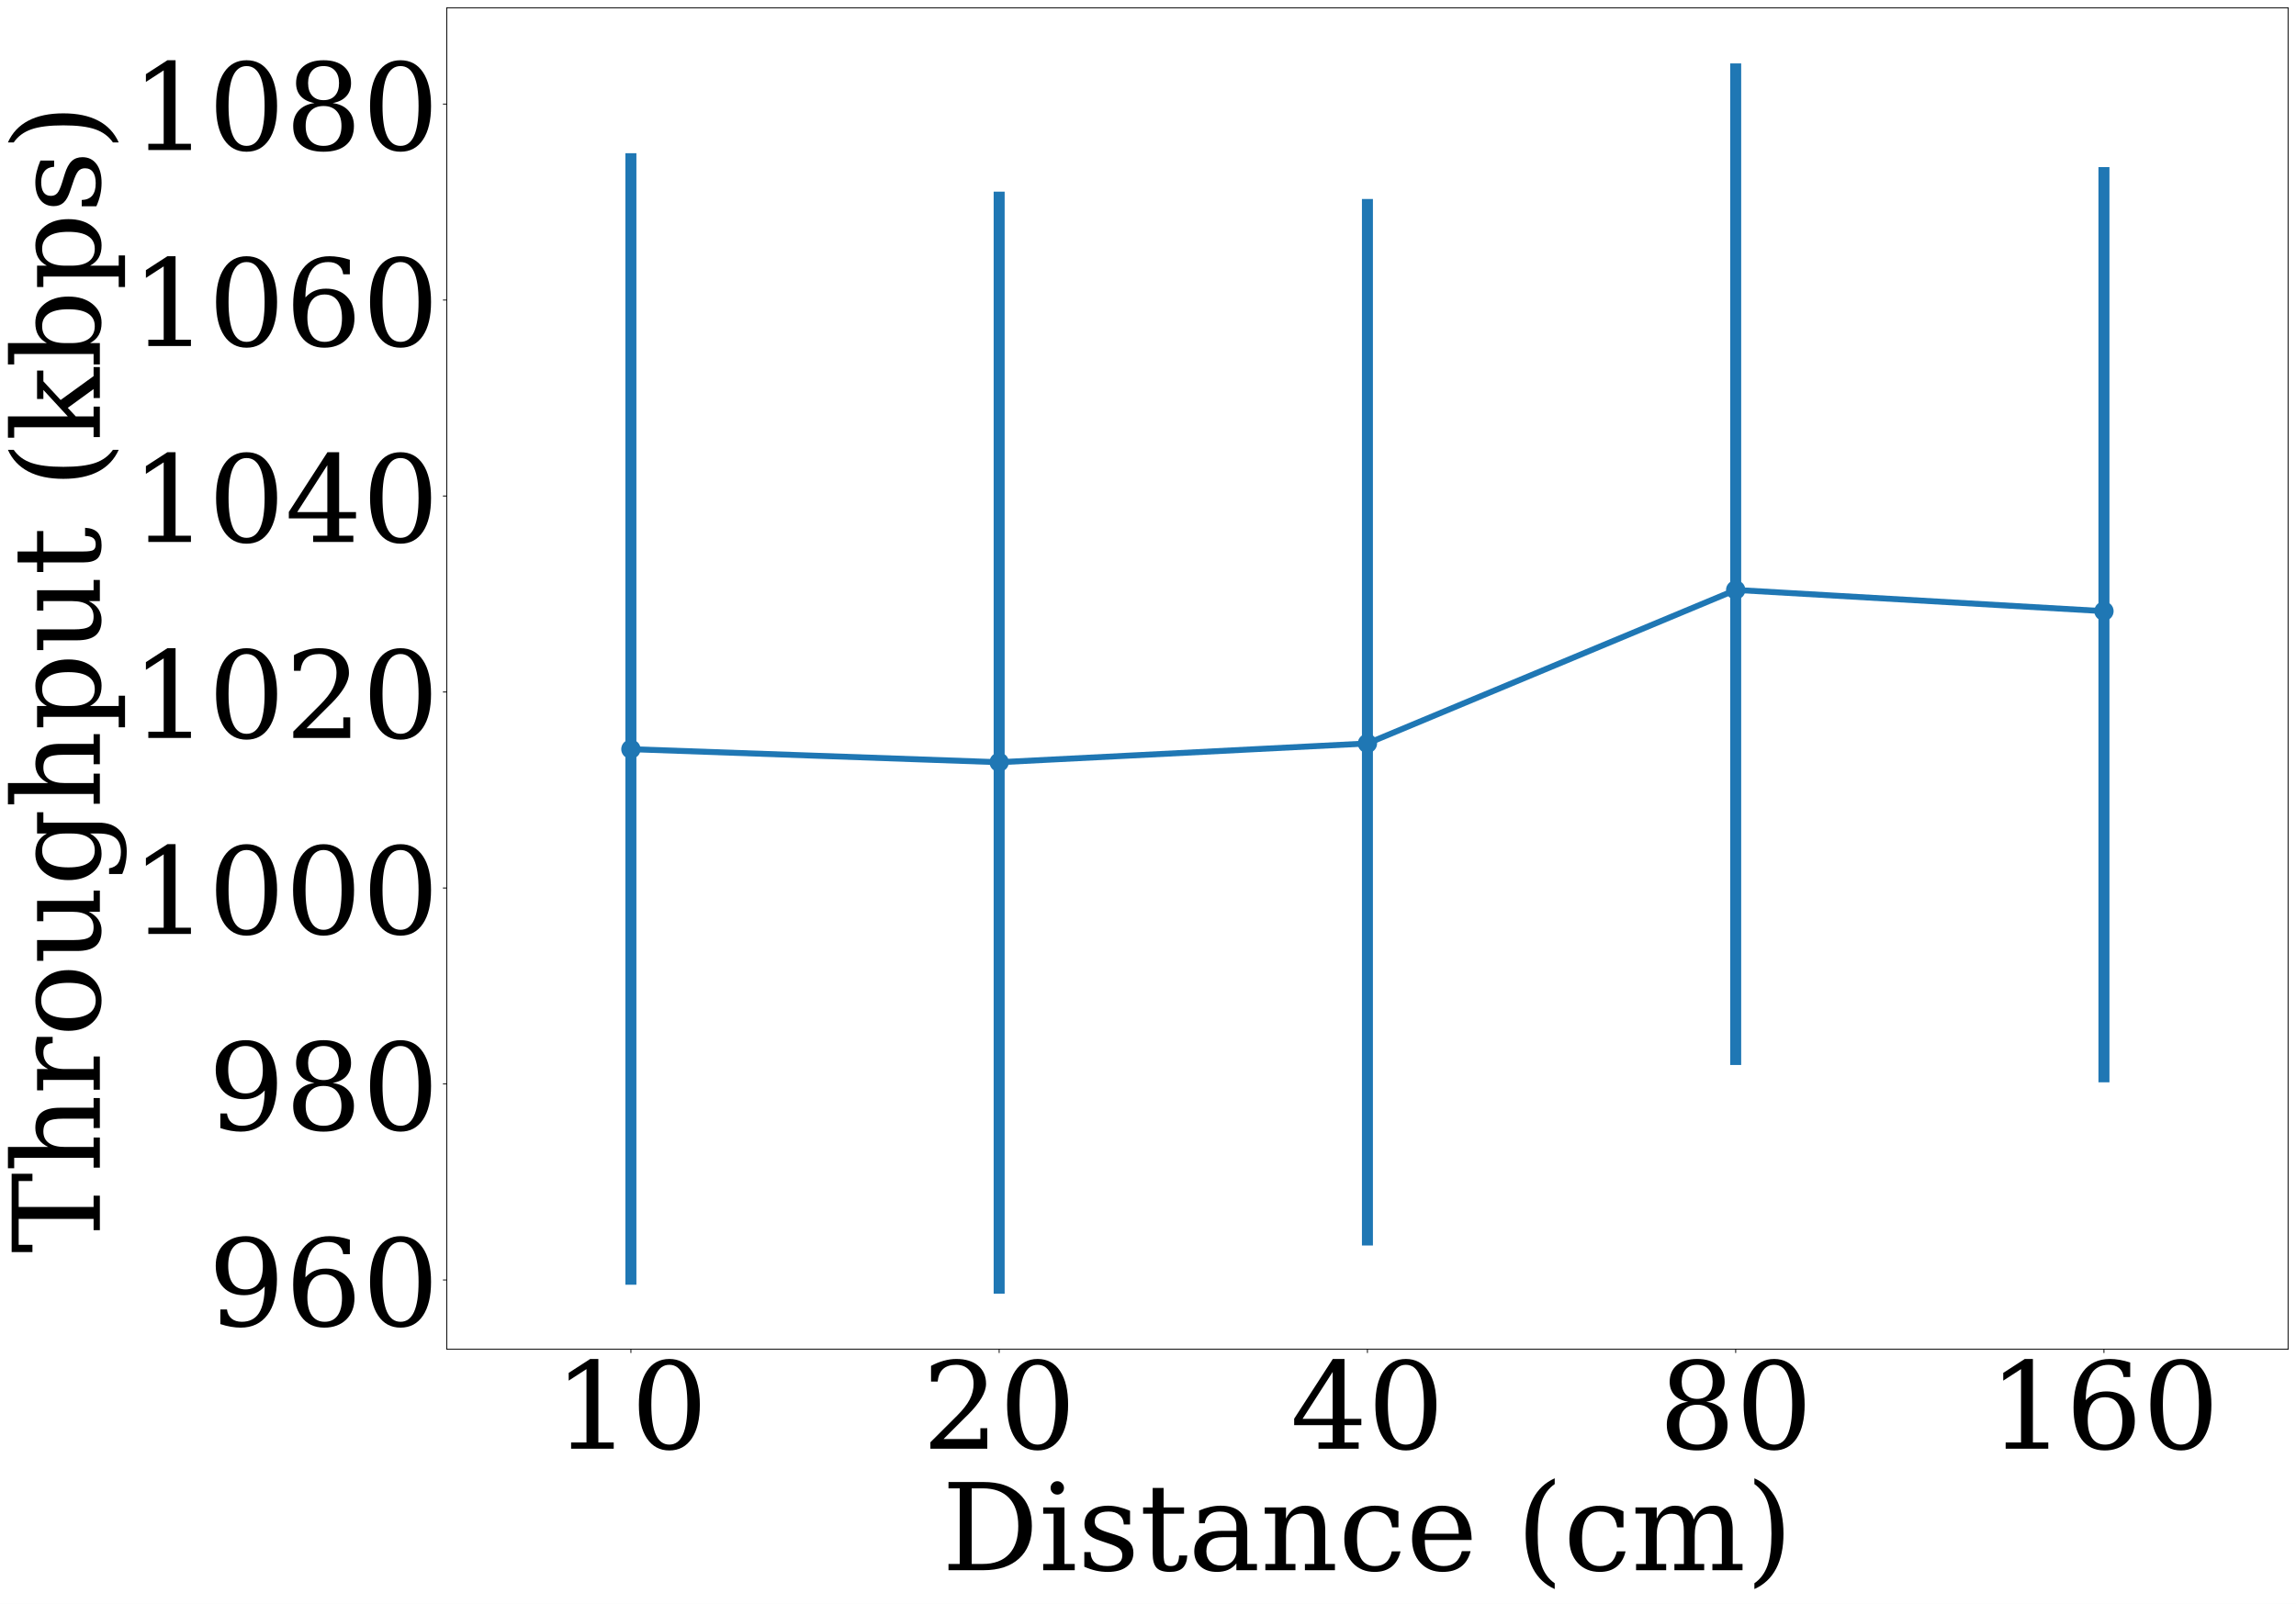
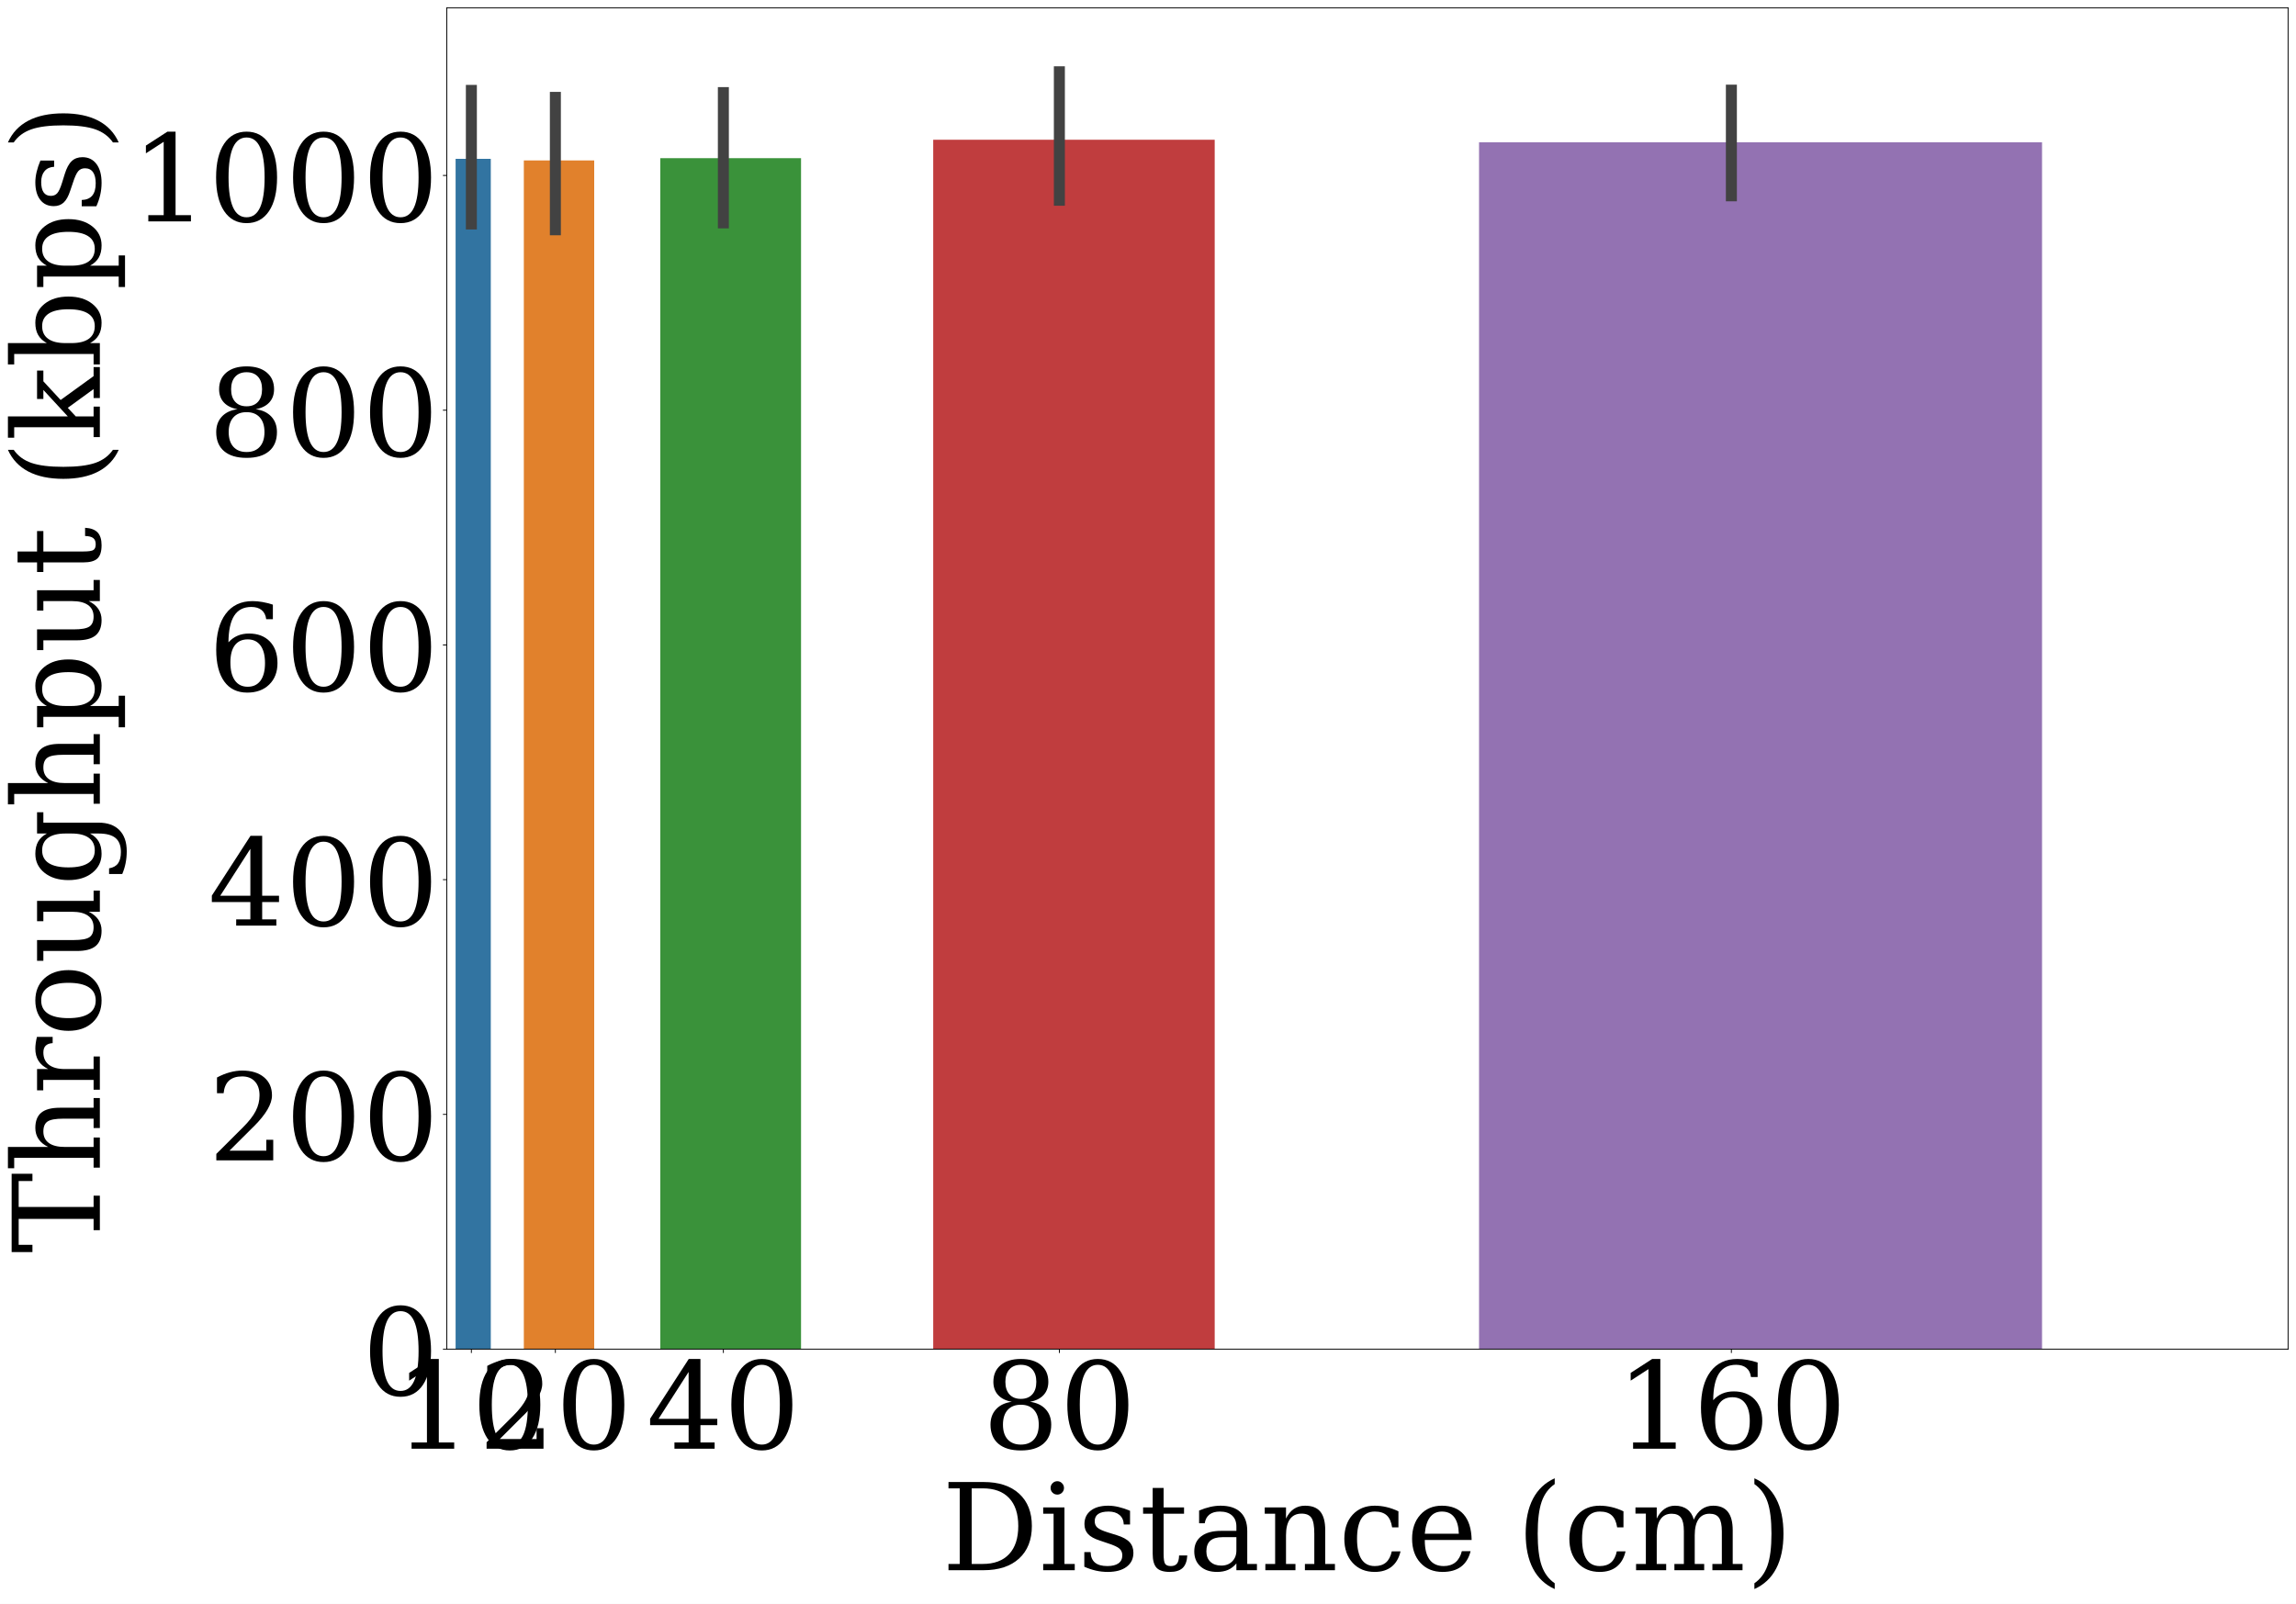
<svg xmlns="http://www.w3.org/2000/svg" xmlns:xlink="http://www.w3.org/1999/xlink" width="2087.373pt" height="1457.999pt" viewBox="0 0 2087.373 1457.999" version="1.1">
  <defs>
    <style type="text/css">*{stroke-linejoin: round; stroke-linecap: butt}</style>
  </defs>
  <g id="figure_1">
    <g id="patch_1">
      <path d="M 0 1457.999  L 2087.373 1457.999  L 2087.373 0  L 0 0  z " style="fill: #ffffff; stroke: #ffffff; stroke-linejoin: miter" />
    </g>
    <g id="axes_1">
      <g id="patch_2">
        <path d="M 406.173 1226.88  L 2080.173 1226.88  L 2080.173 7.2  L 406.173 7.2  z " style="fill: #ffffff" />
      </g>
-       <g id="PathCollection_1">
-         <defs>
-           <path id="C0_0_8764f9d254" d="M 0 6.768  C 1.795 6.768 3.516 6.055 4.786 4.786  C 6.055 3.516 6.768 1.795 6.768 -0  C 6.768 -1.795 6.055 -3.516 4.786 -4.786  C 3.516 -6.055 1.795 -6.768 0 -6.768  C -1.795 -6.768 -3.516 -6.055 -4.786 -4.786  C -6.055 -3.516 -6.768 -1.795 -6.768 0  C -6.768 1.795 -6.055 3.516 -4.786 4.786  C -3.516 6.055 -1.795 6.768 0 6.768  z " />
-         </defs>
-         <g clip-path="url(#p1d2615baac)">
-           <use xlink:href="#C0_0_8764f9d254" x="573.573" y="681.284" style="fill: #1f77b4; stroke: #1f77b4; stroke-width: 4.05" />
-         </g>
-         <g clip-path="url(#p1d2615baac)">
-           <use xlink:href="#C0_0_8764f9d254" x="908.373" y="693.166" style="fill: #1f77b4; stroke: #1f77b4; stroke-width: 4.05" />
-         </g>
-         <g clip-path="url(#p1d2615baac)">
-           <use xlink:href="#C0_0_8764f9d254" x="1243.173" y="676.086" style="fill: #1f77b4; stroke: #1f77b4; stroke-width: 4.05" />
-         </g>
-         <g clip-path="url(#p1d2615baac)">
-           <use xlink:href="#C0_0_8764f9d254" x="1577.973" y="536.477" style="fill: #1f77b4; stroke: #1f77b4; stroke-width: 4.05" />
-         </g>
-         <g clip-path="url(#p1d2615baac)">
-           <use xlink:href="#C0_0_8764f9d254" x="1912.773" y="555.784" style="fill: #1f77b4; stroke: #1f77b4; stroke-width: 4.05" />
-         </g>
+       <g id="patch_3">
+         <path d="M 414.203 1226.88  L 446.193 1226.88  L 446.193 144.446  L 414.203 144.446  z " clip-path="url(#p5fca4ca90b)" style="fill: #3274a1" />
+       </g>
+       <g id="patch_4">
+         <path d="M 476.233 1226.88  L 540.212 1226.88  L 540.212 145.869  L 476.233 145.869  z " clip-path="url(#p5fca4ca90b)" style="fill: #e1812c" />
+       </g>
+       <g id="patch_5">
+         <path d="M 600.292 1226.88  L 728.251 1226.88  L 728.251 143.823  L 600.292 143.823  z " clip-path="url(#p5fca4ca90b)" style="fill: #3a923a" />
+       </g>
+       <g id="patch_6">
+         <path d="M 848.411 1226.88  L 1104.329 1226.88  L 1104.329 127.102  L 848.411 127.102  z " clip-path="url(#p5fca4ca90b)" style="fill: #c03d3e" />
+       </g>
+       <g id="patch_7">
+         <path d="M 1344.649 1226.88  L 1856.485 1226.88  L 1856.485 129.414  L 1344.649 129.414  z " clip-path="url(#p5fca4ca90b)" style="fill: #9372b2" />
      </g>
      <g id="matplotlib.axis_1">
        <g id="xtick_1">
          <g id="line2d_1">
            <defs>
-               <path id="m3e21f5627e" d="M 0 0  L 0 3.5  " style="stroke: #000000; stroke-width: 0.8" />
+               <path id="m67079e349f" d="M 0 0  L 0 3.5  " style="stroke: #000000; stroke-width: 0.8" />
            </defs>
            <g>
-               <use xlink:href="#m3e21f5627e" x="573.573" y="1226.88" style="stroke: #000000; stroke-width: 0.8" />
+               <use xlink:href="#m67079e349f" x="428.541" y="1226.88" style="stroke: #000000; stroke-width: 0.8" />
            </g>
          </g>
          <g id="text_1">
-             <g transform="translate(503.5859 1317.463) scale(1.1 -1.1)">
+             <g transform="translate(358.5535 1317.463) scale(1.1 -1.1)">
              <defs>
                <path id="DejaVuSerif-31" d="M 909 0  L 909 331  L 1722 331  L 1722 4213  L 781 3603  L 781 4013  L 1919 4750  L 2350 4750  L 2350 331  L 3163 331  L 3163 0  L 909 0  z " transform="scale(0.015625)" />
                <path id="DejaVuSerif-30" d="M 2034 219  Q 2513 219 2750 744  Q 2988 1269 2988 2328  Q 2988 3391 2750 3916  Q 2513 4441 2034 4441  Q 1556 4441 1318 3916  Q 1081 3391 1081 2328  Q 1081 1269 1318 744  Q 1556 219 2034 219  z M 2034 -91  Q 1275 -91 848 546  Q 422 1184 422 2328  Q 422 3475 848 4112  Q 1275 4750 2034 4750  Q 2797 4750 3222 4112  Q 3647 3475 3647 2328  Q 3647 1184 3222 546  Q 2797 -91 2034 -91  z " transform="scale(0.015625)" />
              </defs>
              <use xlink:href="#DejaVuSerif-31" />
              <use xlink:href="#DejaVuSerif-30" x="63.623" />
            </g>
          </g>
        </g>
        <g id="xtick_2">
          <g id="line2d_2">
            <g>
-               <use xlink:href="#m3e21f5627e" x="908.373" y="1226.88" style="stroke: #000000; stroke-width: 0.8" />
+               <use xlink:href="#m67079e349f" x="504.909" y="1226.88" style="stroke: #000000; stroke-width: 0.8" />
            </g>
          </g>
          <g id="text_2">
-             <g transform="translate(838.3859 1317.463) scale(1.1 -1.1)">
+             <g transform="translate(434.921 1317.463) scale(1.1 -1.1)">
              <defs>
                <path id="DejaVuSerif-32" d="M 819 3553  L 469 3553  L 469 4384  Q 803 4563 1142 4656  Q 1481 4750 1806 4750  Q 2534 4750 2956 4397  Q 3378 4044 3378 3438  Q 3378 2753 2422 1800  Q 2347 1728 2309 1691  L 1131 513  L 3078 513  L 3078 1088  L 3444 1088  L 3444 0  L 434 0  L 434 341  L 1850 1753  Q 2319 2222 2519 2614  Q 2719 3006 2719 3438  Q 2719 3909 2473 4175  Q 2228 4441 1797 4441  Q 1350 4441 1106 4219  Q 863 3997 819 3553  z " transform="scale(0.015625)" />
              </defs>
              <use xlink:href="#DejaVuSerif-32" />
              <use xlink:href="#DejaVuSerif-30" x="63.623" />
            </g>
          </g>
        </g>
        <g id="xtick_3">
          <g id="line2d_3">
            <g>
-               <use xlink:href="#m3e21f5627e" x="1243.173" y="1226.88" style="stroke: #000000; stroke-width: 0.8" />
+               <use xlink:href="#m67079e349f" x="657.644" y="1226.88" style="stroke: #000000; stroke-width: 0.8" />
            </g>
          </g>
          <g id="text_3">
-             <g transform="translate(1173.186 1317.463) scale(1.1 -1.1)">
+             <g transform="translate(587.6561 1317.463) scale(1.1 -1.1)">
              <defs>
                <path id="DejaVuSerif-34" d="M 2234 1581  L 2234 4063  L 641 1581  L 2234 1581  z M 3609 0  L 1484 0  L 1484 331  L 2234 331  L 2234 1247  L 197 1247  L 197 1588  L 2241 4750  L 2859 4750  L 2859 1581  L 3750 1581  L 3750 1247  L 2859 1247  L 2859 331  L 3609 331  L 3609 0  z " transform="scale(0.015625)" />
              </defs>
              <use xlink:href="#DejaVuSerif-34" />
              <use xlink:href="#DejaVuSerif-30" x="63.623" />
            </g>
          </g>
        </g>
        <g id="xtick_4">
          <g id="line2d_4">
            <g>
-               <use xlink:href="#m3e21f5627e" x="1577.973" y="1226.88" style="stroke: #000000; stroke-width: 0.8" />
+               <use xlink:href="#m67079e349f" x="963.114" y="1226.88" style="stroke: #000000; stroke-width: 0.8" />
            </g>
          </g>
          <g id="text_4">
-             <g transform="translate(1507.986 1317.463) scale(1.1 -1.1)">
+             <g transform="translate(893.1262 1317.463) scale(1.1 -1.1)">
              <defs>
                <path id="DejaVuSerif-38" d="M 2981 1275  Q 2981 1775 2732 2051  Q 2484 2328 2034 2328  Q 1584 2328 1336 2051  Q 1088 1775 1088 1275  Q 1088 772 1336 495  Q 1584 219 2034 219  Q 2484 219 2732 495  Q 2981 772 2981 1275  z M 2853 3541  Q 2853 3966 2637 4203  Q 2422 4441 2034 4441  Q 1650 4441 1433 4203  Q 1216 3966 1216 3541  Q 1216 3113 1433 2875  Q 1650 2638 2034 2638  Q 2422 2638 2637 2875  Q 2853 3113 2853 3541  z M 2516 2484  Q 3047 2413 3344 2092  Q 3641 1772 3641 1275  Q 3641 619 3225 264  Q 2809 -91 2034 -91  Q 1263 -91 845 264  Q 428 619 428 1275  Q 428 1772 725 2092  Q 1022 2413 1556 2484  Q 1084 2569 832 2842  Q 581 3116 581 3541  Q 581 4103 968 4426  Q 1356 4750 2034 4750  Q 2713 4750 3100 4426  Q 3488 4103 3488 3541  Q 3488 3116 3236 2842  Q 2984 2569 2516 2484  z " transform="scale(0.015625)" />
              </defs>
              <use xlink:href="#DejaVuSerif-38" />
              <use xlink:href="#DejaVuSerif-30" x="63.623" />
            </g>
          </g>
        </g>
        <g id="xtick_5">
          <g id="line2d_5">
            <g>
-               <use xlink:href="#m3e21f5627e" x="1912.773" y="1226.88" style="stroke: #000000; stroke-width: 0.8" />
+               <use xlink:href="#m67079e349f" x="1574.054" y="1226.88" style="stroke: #000000; stroke-width: 0.8" />
            </g>
          </g>
          <g id="text_5">
-             <g transform="translate(1807.792 1317.463) scale(1.1 -1.1)">
+             <g transform="translate(1469.073 1317.463) scale(1.1 -1.1)">
              <defs>
                <path id="DejaVuSerif-36" d="M 2094 219  Q 2534 219 2771 542  Q 3009 866 3009 1472  Q 3009 2078 2771 2401  Q 2534 2725 2094 2725  Q 1647 2725 1412 2412  Q 1178 2100 1178 1509  Q 1178 888 1415 553  Q 1653 219 2094 219  z M 1075 2569  Q 1288 2803 1556 2918  Q 1825 3034 2163 3034  Q 2859 3034 3264 2615  Q 3669 2197 3669 1472  Q 3669 763 3233 336  Q 2797 -91 2069 -91  Q 1278 -91 853 498  Q 428 1088 428 2181  Q 428 3406 931 4078  Q 1434 4750 2350 4750  Q 2597 4750 2869 4703  Q 3141 4656 3425 4563  L 3425 3794  L 3072 3794  Q 3034 4109 2831 4275  Q 2628 4441 2284 4441  Q 1678 4441 1381 3981  Q 1084 3522 1075 2569  z " transform="scale(0.015625)" />
              </defs>
              <use xlink:href="#DejaVuSerif-31" />
              <use xlink:href="#DejaVuSerif-36" x="63.623" />
              <use xlink:href="#DejaVuSerif-30" x="127.246" />
            </g>
          </g>
        </g>
        <g id="text_6">
          <g transform="translate(856.2398 1427.922) scale(1.1 -1.1)">
            <defs>
              <path id="DejaVuSerif-44" d="M 1581 331  L 2163 331  Q 3072 331 3558 850  Q 4044 1369 4044 2338  Q 4044 3306 3559 3818  Q 3075 4331 2163 4331  L 1581 4331  L 1581 331  z M 353 0  L 353 331  L 947 331  L 947 4331  L 353 4331  L 353 4666  L 2209 4666  Q 3416 4666 4089 4050  Q 4763 3434 4763 2338  Q 4763 1238 4088 619  Q 3413 0 2209 0  L 353 0  z " transform="scale(0.015625)" />
              <path id="DejaVuSerif-69" d="M 622 4353  Q 622 4497 726 4603  Q 831 4709 978 4709  Q 1122 4709 1226 4603  Q 1331 4497 1331 4353  Q 1331 4206 1228 4103  Q 1125 4000 978 4000  Q 831 4000 726 4103  Q 622 4206 622 4353  z M 1356 331  L 1900 331  L 1900 0  L 231 0  L 231 331  L 781 331  L 781 2988  L 231 2988  L 231 3322  L 1356 3322  L 1356 331  z " transform="scale(0.015625)" />
              <path id="DejaVuSerif-73" d="M 359 184  L 359 959  L 691 959  Q 703 588 923 403  Q 1144 219 1575 219  Q 1963 219 2166 364  Q 2369 509 2369 788  Q 2369 1006 2220 1140  Q 2072 1275 1594 1428  L 1178 1569  Q 750 1706 558 1912  Q 366 2119 366 2438  Q 366 2894 700 3153  Q 1034 3413 1625 3413  Q 1888 3413 2178 3344  Q 2469 3275 2778 3144  L 2778 2419  L 2447 2419  Q 2434 2741 2221 2922  Q 2009 3103 1644 3103  Q 1281 3103 1095 2975  Q 909 2847 909 2591  Q 909 2381 1050 2254  Q 1191 2128 1613 1997  L 2069 1856  Q 2541 1709 2748 1489  Q 2956 1269 2956 922  Q 2956 450 2595 179  Q 2234 -91 1600 -91  Q 1278 -91 972 -22  Q 666 47 359 184  z " transform="scale(0.015625)" />
              <path id="DejaVuSerif-74" d="M 691 2988  L 184 2988  L 184 3322  L 691 3322  L 691 4353  L 1269 4353  L 1269 3322  L 2350 3322  L 2350 2988  L 1269 2988  L 1269 878  Q 1269 456 1350 337  Q 1431 219 1650 219  Q 1875 219 1978 351  Q 2081 484 2088 781  L 2522 781  Q 2497 328 2275 118  Q 2053 -91 1600 -91  Q 1103 -91 897 129  Q 691 350 691 878  L 691 2988  z " transform="scale(0.015625)" />
              <path id="DejaVuSerif-61" d="M 2547 1044  L 2547 1747  L 1806 1747  Q 1378 1747 1168 1562  Q 959 1378 959 997  Q 959 650 1171 447  Q 1384 244 1747 244  Q 2106 244 2326 466  Q 2547 688 2547 1044  z M 3122 2075  L 3122 331  L 3634 331  L 3634 0  L 2547 0  L 2547 359  Q 2356 128 2106 18  Q 1856 -91 1522 -91  Q 969 -91 644 203  Q 319 497 319 997  Q 319 1513 691 1797  Q 1063 2081 1741 2081  L 2547 2081  L 2547 2309  Q 2547 2688 2317 2895  Q 2088 3103 1672 3103  Q 1328 3103 1125 2947  Q 922 2791 872 2484  L 575 2484  L 575 3156  Q 875 3284 1158 3348  Q 1441 3413 1709 3413  Q 2400 3413 2761 3070  Q 3122 2728 3122 2075  z " transform="scale(0.015625)" />
              <path id="DejaVuSerif-6e" d="M 263 0  L 263 331  L 781 331  L 781 2988  L 231 2988  L 231 3322  L 1356 3322  L 1356 2731  Q 1516 3069 1770 3241  Q 2025 3413 2363 3413  Q 2913 3413 3172 3097  Q 3431 2781 3431 2113  L 3431 331  L 3944 331  L 3944 0  L 2356 0  L 2356 331  L 2853 331  L 2853 1931  Q 2853 2541 2703 2767  Q 2553 2994 2175 2994  Q 1775 2994 1565 2701  Q 1356 2409 1356 1850  L 1356 331  L 1856 331  L 1856 0  L 263 0  z " transform="scale(0.015625)" />
              <path id="DejaVuSerif-63" d="M 3291 997  Q 3169 466 2822 187  Q 2475 -91 1925 -91  Q 1200 -91 759 389  Q 319 869 319 1663  Q 319 2459 759 2936  Q 1200 3413 1925 3413  Q 2241 3413 2553 3339  Q 2866 3266 3181 3116  L 3181 2266  L 2847 2266  Q 2781 2703 2561 2903  Q 2341 3103 1931 3103  Q 1466 3103 1228 2742  Q 991 2381 991 1663  Q 991 944 1227 581  Q 1463 219 1931 219  Q 2303 219 2525 412  Q 2747 606 2828 997  L 3291 997  z " transform="scale(0.015625)" />
              <path id="DejaVuSerif-65" d="M 3469 1600  L 991 1600  L 991 1575  Q 991 903 1244 561  Q 1497 219 1991 219  Q 2369 219 2611 417  Q 2853 616 2950 1006  L 3413 1006  Q 3275 459 2904 184  Q 2534 -91 1931 -91  Q 1203 -91 761 389  Q 319 869 319 1663  Q 319 2450 753 2931  Q 1188 3413 1894 3413  Q 2647 3413 3050 2948  Q 3453 2484 3469 1600  z M 2791 1931  Q 2772 2513 2545 2808  Q 2319 3103 1894 3103  Q 1497 3103 1269 2806  Q 1041 2509 991 1931  L 2791 1931  z " transform="scale(0.015625)" />
              <path id="DejaVuSerif-20" transform="scale(0.015625)" />
              <path id="DejaVuSerif-28" d="M 2041 -997  Q 1281 -656 893 83  Q 506 822 506 1931  Q 506 3044 893 3783  Q 1281 4522 2041 4863  L 2041 4556  Q 1559 4225 1350 3623  Q 1141 3022 1141 1931  Q 1141 844 1350 242  Q 1559 -359 2041 -691  L 2041 -997  z " transform="scale(0.015625)" />
              <path id="DejaVuSerif-6d" d="M 3316 2675  Q 3481 3041 3739 3227  Q 3997 3413 4341 3413  Q 4863 3413 5119 3089  Q 5375 2766 5375 2113  L 5375 331  L 5894 331  L 5894 0  L 4300 0  L 4300 331  L 4800 331  L 4800 2047  Q 4800 2556 4650 2772  Q 4500 2988 4153 2988  Q 3769 2988 3567 2697  Q 3366 2406 3366 1850  L 3366 331  L 3866 331  L 3866 0  L 2291 0  L 2291 331  L 2791 331  L 2791 2069  Q 2791 2566 2641 2777  Q 2491 2988 2144 2988  Q 1759 2988 1557 2697  Q 1356 2406 1356 1850  L 1356 331  L 1856 331  L 1856 0  L 263 0  L 263 331  L 781 331  L 781 2994  L 231 2994  L 231 3322  L 1356 3322  L 1356 2731  Q 1516 3063 1762 3238  Q 2009 3413 2322 3413  Q 2709 3413 2968 3220  Q 3228 3028 3316 2675  z " transform="scale(0.015625)" />
              <path id="DejaVuSerif-29" d="M 453 -997  L 453 -691  Q 934 -359 1145 242  Q 1356 844 1356 1931  Q 1356 3022 1145 3623  Q 934 4225 453 4556  L 453 4863  Q 1216 4522 1603 3783  Q 1991 3044 1991 1931  Q 1991 822 1603 83  Q 1216 -656 453 -997  z " transform="scale(0.015625)" />
            </defs>
            <use xlink:href="#DejaVuSerif-44" />
            <use xlink:href="#DejaVuSerif-69" x="80.176" />
            <use xlink:href="#DejaVuSerif-73" x="112.158" />
            <use xlink:href="#DejaVuSerif-74" x="163.477" />
            <use xlink:href="#DejaVuSerif-61" x="203.662" />
            <use xlink:href="#DejaVuSerif-6e" x="263.281" />
            <use xlink:href="#DejaVuSerif-63" x="327.686" />
            <use xlink:href="#DejaVuSerif-65" x="383.691" />
            <use xlink:href="#DejaVuSerif-20" x="442.871" />
            <use xlink:href="#DejaVuSerif-28" x="474.658" />
            <use xlink:href="#DejaVuSerif-63" x="513.672" />
            <use xlink:href="#DejaVuSerif-6d" x="569.678" />
            <use xlink:href="#DejaVuSerif-29" x="664.502" />
          </g>
        </g>
      </g>
      <g id="matplotlib.axis_2">
        <g id="ytick_1">
          <g id="line2d_6">
            <defs>
-               <path id="m7bff91e2a4" d="M 0 0  L -3.5 0  " style="stroke: #000000; stroke-width: 0.8" />
+               <path id="m2fd81a72fa" d="M 0 0  L -3.5 0  " style="stroke: #000000; stroke-width: 0.8" />
            </defs>
            <g>
-               <use xlink:href="#m7bff91e2a4" x="406.173" y="1163.977" style="stroke: #000000; stroke-width: 0.8" />
+               <use xlink:href="#m2fd81a72fa" x="406.173" y="1226.88" style="stroke: #000000; stroke-width: 0.8" />
            </g>
          </g>
          <g id="text_7">
-             <g transform="translate(189.2109 1205.768) scale(1.1 -1.1)">
-               <defs>
-                 <path id="DejaVuSerif-39" d="M 2994 2091  Q 2784 1856 2512 1740  Q 2241 1625 1900 1625  Q 1206 1625 804 2044  Q 403 2463 403 3188  Q 403 3897 839 4323  Q 1275 4750 2003 4750  Q 2794 4750 3217 4161  Q 3641 3572 3641 2478  Q 3641 1253 3137 581  Q 2634 -91 1722 -91  Q 1475 -91 1203 -44  Q 931 3 647 97  L 647 872  L 997 872  Q 1038 556 1241 387  Q 1444 219 1784 219  Q 2391 219 2687 676  Q 2984 1134 2994 2091  z M 1978 4441  Q 1534 4441 1298 4117  Q 1063 3794 1063 3188  Q 1063 2581 1298 2256  Q 1534 1931 1978 1931  Q 2422 1931 2658 2245  Q 2894 2559 2894 3150  Q 2894 3772 2656 4106  Q 2419 4441 1978 4441  z " transform="scale(0.015625)" />
-               </defs>
-               <use xlink:href="#DejaVuSerif-39" />
-               <use xlink:href="#DejaVuSerif-36" x="63.623" />
-               <use xlink:href="#DejaVuSerif-30" x="127.246" />
+             <g transform="translate(329.1859 1268.671) scale(1.1 -1.1)">
+               <use xlink:href="#DejaVuSerif-30" />
            </g>
          </g>
        </g>
        <g id="ytick_2">
          <g id="line2d_7">
            <g>
-               <use xlink:href="#m7bff91e2a4" x="406.173" y="985.752" style="stroke: #000000; stroke-width: 0.8" />
+               <use xlink:href="#m2fd81a72fa" x="406.173" y="1013.417" style="stroke: #000000; stroke-width: 0.8" />
            </g>
          </g>
          <g id="text_8">
-             <g transform="translate(189.2109 1027.543) scale(1.1 -1.1)">
-               <use xlink:href="#DejaVuSerif-39" />
-               <use xlink:href="#DejaVuSerif-38" x="63.623" />
+             <g transform="translate(189.2109 1055.209) scale(1.1 -1.1)">
+               <use xlink:href="#DejaVuSerif-32" />
+               <use xlink:href="#DejaVuSerif-30" x="63.623" />
              <use xlink:href="#DejaVuSerif-30" x="127.246" />
            </g>
          </g>
        </g>
        <g id="ytick_3">
          <g id="line2d_8">
            <g>
-               <use xlink:href="#m7bff91e2a4" x="406.173" y="807.527" style="stroke: #000000; stroke-width: 0.8" />
+               <use xlink:href="#m2fd81a72fa" x="406.173" y="799.954" style="stroke: #000000; stroke-width: 0.8" />
            </g>
          </g>
          <g id="text_9">
-             <g transform="translate(119.2234 849.3185) scale(1.1 -1.1)">
-               <use xlink:href="#DejaVuSerif-31" />
-               <use xlink:href="#DejaVuSerif-30" x="63.623" />
-               <use xlink:href="#DejaVuSerif-30" x="127.246" />
-               <use xlink:href="#DejaVuSerif-30" x="190.869" />
+             <g transform="translate(189.2109 841.7458) scale(1.1 -1.1)">
+               <use xlink:href="#DejaVuSerif-34" />
+               <use xlink:href="#DejaVuSerif-30" x="63.623" />
+               <use xlink:href="#DejaVuSerif-30" x="127.246" />
            </g>
          </g>
        </g>
        <g id="ytick_4">
          <g id="line2d_9">
            <g>
-               <use xlink:href="#m7bff91e2a4" x="406.173" y="629.302" style="stroke: #000000; stroke-width: 0.8" />
+               <use xlink:href="#m2fd81a72fa" x="406.173" y="586.492" style="stroke: #000000; stroke-width: 0.8" />
            </g>
          </g>
          <g id="text_10">
-             <g transform="translate(119.2234 671.0936) scale(1.1 -1.1)">
-               <use xlink:href="#DejaVuSerif-31" />
-               <use xlink:href="#DejaVuSerif-30" x="63.623" />
-               <use xlink:href="#DejaVuSerif-32" x="127.246" />
-               <use xlink:href="#DejaVuSerif-30" x="190.869" />
+             <g transform="translate(189.2109 628.283) scale(1.1 -1.1)">
+               <use xlink:href="#DejaVuSerif-36" />
+               <use xlink:href="#DejaVuSerif-30" x="63.623" />
+               <use xlink:href="#DejaVuSerif-30" x="127.246" />
            </g>
          </g>
        </g>
        <g id="ytick_5">
          <g id="line2d_10">
            <g>
-               <use xlink:href="#m7bff91e2a4" x="406.173" y="451.077" style="stroke: #000000; stroke-width: 0.8" />
+               <use xlink:href="#m2fd81a72fa" x="406.173" y="373.029" style="stroke: #000000; stroke-width: 0.8" />
            </g>
          </g>
          <g id="text_11">
-             <g transform="translate(119.2234 492.8688) scale(1.1 -1.1)">
-               <use xlink:href="#DejaVuSerif-31" />
-               <use xlink:href="#DejaVuSerif-30" x="63.623" />
-               <use xlink:href="#DejaVuSerif-34" x="127.246" />
-               <use xlink:href="#DejaVuSerif-30" x="190.869" />
+             <g transform="translate(189.2109 414.8203) scale(1.1 -1.1)">
+               <use xlink:href="#DejaVuSerif-38" />
+               <use xlink:href="#DejaVuSerif-30" x="63.623" />
+               <use xlink:href="#DejaVuSerif-30" x="127.246" />
            </g>
          </g>
        </g>
        <g id="ytick_6">
          <g id="line2d_11">
            <g>
-               <use xlink:href="#m7bff91e2a4" x="406.173" y="272.853" style="stroke: #000000; stroke-width: 0.8" />
+               <use xlink:href="#m2fd81a72fa" x="406.173" y="159.566" style="stroke: #000000; stroke-width: 0.8" />
            </g>
          </g>
          <g id="text_12">
-             <g transform="translate(119.2234 314.6439) scale(1.1 -1.1)">
+             <g transform="translate(119.2234 201.3575) scale(1.1 -1.1)">
              <use xlink:href="#DejaVuSerif-31" />
              <use xlink:href="#DejaVuSerif-30" x="63.623" />
-               <use xlink:href="#DejaVuSerif-36" x="127.246" />
+               <use xlink:href="#DejaVuSerif-30" x="127.246" />
              <use xlink:href="#DejaVuSerif-30" x="190.869" />
            </g>
          </g>
        </g>
-         <g id="ytick_7">
-           <g id="line2d_12">
-             <g>
-               <use xlink:href="#m7bff91e2a4" x="406.173" y="94.628" style="stroke: #000000; stroke-width: 0.8" />
-             </g>
-           </g>
-           <g id="text_13">
-             <g transform="translate(119.2234 136.4191) scale(1.1 -1.1)">
-               <use xlink:href="#DejaVuSerif-31" />
-               <use xlink:href="#DejaVuSerif-30" x="63.623" />
-               <use xlink:href="#DejaVuSerif-38" x="127.246" />
-               <use xlink:href="#DejaVuSerif-30" x="190.869" />
-             </g>
-           </g>
-         </g>
-         <g id="text_14">
+         <g id="text_13">
          <g transform="translate(90.78281 1139.703) rotate(-90) scale(1.1 -1.1)">
            <defs>
              <path id="DejaVuSerif-54" d="M 1222 0  L 1222 331  L 1819 331  L 1819 4294  L 447 4294  L 447 3566  L 63 3566  L 63 4666  L 4206 4666  L 4206 3566  L 3822 3566  L 3822 4294  L 2450 4294  L 2450 331  L 3047 331  L 3047 0  L 1222 0  z " transform="scale(0.015625)" />
              <path id="DejaVuSerif-68" d="M 263 0  L 263 331  L 781 331  L 781 4531  L 231 4531  L 231 4863  L 1356 4863  L 1356 2731  Q 1516 3069 1770 3241  Q 2025 3413 2363 3413  Q 2913 3413 3172 3097  Q 3431 2781 3431 2113  L 3431 331  L 3944 331  L 3944 0  L 2356 0  L 2356 331  L 2853 331  L 2853 1931  Q 2853 2541 2704 2764  Q 2556 2988 2175 2988  Q 1775 2988 1565 2697  Q 1356 2406 1356 1850  L 1356 331  L 1856 331  L 1856 0  L 263 0  z " transform="scale(0.015625)" />
              <path id="DejaVuSerif-72" d="M 3059 3328  L 3059 2497  L 2728 2497  Q 2713 2744 2591 2866  Q 2469 2988 2234 2988  Q 1809 2988 1582 2694  Q 1356 2400 1356 1850  L 1356 331  L 2022 331  L 2022 0  L 263 0  L 263 331  L 781 331  L 781 2994  L 231 2994  L 231 3322  L 1356 3322  L 1356 2731  Q 1525 3078 1790 3245  Q 2056 3413 2438 3413  Q 2578 3413 2733 3391  Q 2888 3369 3059 3328  z " transform="scale(0.015625)" />
              <path id="DejaVuSerif-6f" d="M 1925 219  Q 2388 219 2623 584  Q 2859 950 2859 1663  Q 2859 2375 2623 2739  Q 2388 3103 1925 3103  Q 1463 3103 1227 2739  Q 991 2375 991 1663  Q 991 950 1228 584  Q 1466 219 1925 219  z M 1925 -91  Q 1200 -91 759 389  Q 319 869 319 1663  Q 319 2456 758 2934  Q 1197 3413 1925 3413  Q 2653 3413 3092 2934  Q 3531 2456 3531 1663  Q 3531 869 3092 389  Q 2653 -91 1925 -91  z " transform="scale(0.015625)" />
              <path id="DejaVuSerif-75" d="M 2266 3322  L 3341 3322  L 3341 331  L 3884 331  L 3884 0  L 2766 0  L 2766 588  Q 2606 256 2353 82  Q 2100 -91 1766 -91  Q 1213 -91 952 223  Q 691 538 691 1209  L 691 2988  L 172 2988  L 172 3322  L 1269 3322  L 1269 1388  Q 1269 781 1417 556  Q 1566 331 1947 331  Q 2347 331 2556 625  Q 2766 919 2766 1478  L 2766 2988  L 2266 2988  L 2266 3322  z " transform="scale(0.015625)" />
              <path id="DejaVuSerif-67" d="M 3359 2988  L 3359 72  Q 3359 -644 2965 -1033  Q 2572 -1422 1844 -1422  Q 1516 -1422 1216 -1362  Q 916 -1303 641 -1184  L 641 -488  L 941 -488  Q 997 -813 1206 -963  Q 1416 -1113 1806 -1113  Q 2313 -1113 2548 -827  Q 2784 -541 2784 72  L 2784 519  Q 2616 206 2355 57  Q 2094 -91 1709 -91  Q 1097 -91 708 395  Q 319 881 319 1663  Q 319 2444 706 2928  Q 1094 3413 1709 3413  Q 2094 3413 2355 3264  Q 2616 3116 2784 2803  L 2784 3322  L 3909 3322  L 3909 2988  L 3359 2988  z M 2784 1825  Q 2784 2422 2554 2737  Q 2325 3053 1888 3053  Q 1444 3053 1217 2703  Q 991 2353 991 1663  Q 991 975 1217 622  Q 1444 269 1888 269  Q 2325 269 2554 583  Q 2784 897 2784 1497  L 2784 1825  z " transform="scale(0.015625)" />
              <path id="DejaVuSerif-70" d="M 1313 1825  L 1313 1497  Q 1313 897 1542 583  Q 1772 269 2209 269  Q 2650 269 2876 622  Q 3103 975 3103 1663  Q 3103 2353 2876 2703  Q 2650 3053 2209 3053  Q 1772 3053 1542 2737  Q 1313 2422 1313 1825  z M 738 2988  L 184 2988  L 184 3322  L 1313 3322  L 1313 2803  Q 1481 3116 1742 3264  Q 2003 3413 2388 3413  Q 3000 3413 3387 2928  Q 3775 2444 3775 1663  Q 3775 881 3387 395  Q 3000 -91 2388 -91  Q 2003 -91 1742 57  Q 1481 206 1313 519  L 1313 -997  L 1856 -997  L 1856 -1331  L 184 -1331  L 184 -997  L 738 -997  L 738 2988  z " transform="scale(0.015625)" />
              <path id="DejaVuSerif-6b" d="M 1831 0  L 219 0  L 219 331  L 738 331  L 738 4531  L 184 4531  L 184 4863  L 1313 4863  L 1313 1697  L 2713 2988  L 2234 2988  L 2234 3322  L 3738 3322  L 3738 2988  L 3169 2988  L 2181 2075  L 3444 331  L 3922 331  L 3922 0  L 2284 0  L 2284 331  L 2759 331  L 1766 1697  L 1313 1275  L 1313 331  L 1831 331  L 1831 0  z " transform="scale(0.015625)" />
              <path id="DejaVuSerif-62" d="M 738 331  L 738 4531  L 184 4531  L 184 4863  L 1313 4863  L 1313 2803  Q 1481 3116 1742 3264  Q 2003 3413 2388 3413  Q 3000 3413 3387 2928  Q 3775 2444 3775 1663  Q 3775 881 3387 395  Q 3000 -91 2388 -91  Q 2003 -91 1742 57  Q 1481 206 1313 519  L 1313 0  L 184 0  L 184 331  L 738 331  z M 1313 1497  Q 1313 897 1542 583  Q 1772 269 2209 269  Q 2650 269 2876 622  Q 3103 975 3103 1663  Q 3103 2353 2876 2703  Q 2650 3053 2209 3053  Q 1772 3053 1542 2737  Q 1313 2422 1313 1825  L 1313 1497  z " transform="scale(0.015625)" />
            </defs>
            <use xlink:href="#DejaVuSerif-54" />
            <use xlink:href="#DejaVuSerif-68" x="66.699" />
            <use xlink:href="#DejaVuSerif-72" x="131.104" />
            <use xlink:href="#DejaVuSerif-6f" x="178.906" />
            <use xlink:href="#DejaVuSerif-75" x="239.111" />
            <use xlink:href="#DejaVuSerif-67" x="303.516" />
            <use xlink:href="#DejaVuSerif-68" x="367.529" />
            <use xlink:href="#DejaVuSerif-70" x="431.934" />
            <use xlink:href="#DejaVuSerif-75" x="495.947" />
            <use xlink:href="#DejaVuSerif-74" x="560.352" />
            <use xlink:href="#DejaVuSerif-20" x="600.537" />
            <use xlink:href="#DejaVuSerif-28" x="632.324" />
            <use xlink:href="#DejaVuSerif-6b" x="671.338" />
            <use xlink:href="#DejaVuSerif-62" x="731.934" />
            <use xlink:href="#DejaVuSerif-70" x="795.947" />
            <use xlink:href="#DejaVuSerif-73" x="859.961" />
            <use xlink:href="#DejaVuSerif-29" x="911.279" />
          </g>
        </g>
      </g>
+       <g id="line2d_12">
+         <path d="M 428.541 203.657  L 428.541 82.184  " clip-path="url(#p5fca4ca90b)" style="fill: none; stroke: #424242; stroke-width: 10; stroke-linecap: square" />
+       </g>
      <g id="line2d_13">
-         <path d="M 573.573 681.284  L 908.373 693.166  L 1243.173 676.086  L 1577.973 536.477  L 1912.773 555.784  " clip-path="url(#p1d2615baac)" style="fill: none; stroke: #1f77b4; stroke-width: 5.4; stroke-linecap: square" />
+         <path d="M 504.909 208.949  L 504.909 88.561  " clip-path="url(#p5fca4ca90b)" style="fill: none; stroke: #424242; stroke-width: 10; stroke-linecap: square" />
      </g>
      <g id="line2d_14">
-         <path d="M 573.573 1163.29  L 573.573 144.308  " clip-path="url(#p1d2615baac)" style="fill: none; stroke: #1f77b4; stroke-width: 10; stroke-linecap: square" />
+         <path d="M 657.644 202.703  L 657.644 84.223  " clip-path="url(#p5fca4ca90b)" style="fill: none; stroke: #424242; stroke-width: 10; stroke-linecap: square" />
      </g>
      <g id="line2d_15">
-         <path d="M 908.373 1171.44  L 908.373 179.284  " clip-path="url(#p1d2615baac)" style="fill: none; stroke: #1f77b4; stroke-width: 10; stroke-linecap: square" />
+         <path d="M 963.114 182.071  L 963.114 65.28  " clip-path="url(#p5fca4ca90b)" style="fill: none; stroke: #424242; stroke-width: 10; stroke-linecap: square" />
      </g>
      <g id="line2d_16">
-         <path d="M 1243.173 1127.645  L 1243.173 185.949  " clip-path="url(#p1d2615baac)" style="fill: none; stroke: #1f77b4; stroke-width: 10; stroke-linecap: square" />
-       </g>
-       <g id="line2d_17">
-         <path d="M 1577.973 963.474  L 1577.973 62.64  " clip-path="url(#p1d2615baac)" style="fill: none; stroke: #1f77b4; stroke-width: 10; stroke-linecap: square" />
-       </g>
-       <g id="line2d_18">
-         <path d="M 1912.773 979.254  L 1912.773 156.951  " clip-path="url(#p1d2615baac)" style="fill: none; stroke: #1f77b4; stroke-width: 10; stroke-linecap: square" />
-       </g>
-       <g id="patch_3">
+         <path d="M 1574.054 178.075  L 1574.054 81.988  " clip-path="url(#p5fca4ca90b)" style="fill: none; stroke: #424242; stroke-width: 10; stroke-linecap: square" />
+       </g>
+       <g id="patch_8">
        <path d="M 406.173 1226.88  L 406.173 7.2  " style="fill: none; stroke: #000000; stroke-width: 0.8; stroke-linejoin: miter; stroke-linecap: square" />
      </g>
-       <g id="patch_4">
+       <g id="patch_9">
        <path d="M 2080.173 1226.88  L 2080.173 7.2  " style="fill: none; stroke: #000000; stroke-width: 0.8; stroke-linejoin: miter; stroke-linecap: square" />
      </g>
-       <g id="patch_5">
+       <g id="patch_10">
        <path d="M 406.173 1226.88  L 2080.173 1226.88  " style="fill: none; stroke: #000000; stroke-width: 0.8; stroke-linejoin: miter; stroke-linecap: square" />
      </g>
-       <g id="patch_6">
+       <g id="patch_11">
        <path d="M 406.173 7.2  L 2080.173 7.2  " style="fill: none; stroke: #000000; stroke-width: 0.8; stroke-linejoin: miter; stroke-linecap: square" />
      </g>
    </g>
  </g>
  <defs>
-     <clipPath id="p1d2615baac">
+     <clipPath id="p5fca4ca90b">
      <rect x="406.173" y="7.2" width="1674" height="1219.68" />
    </clipPath>
  </defs>
</svg>
